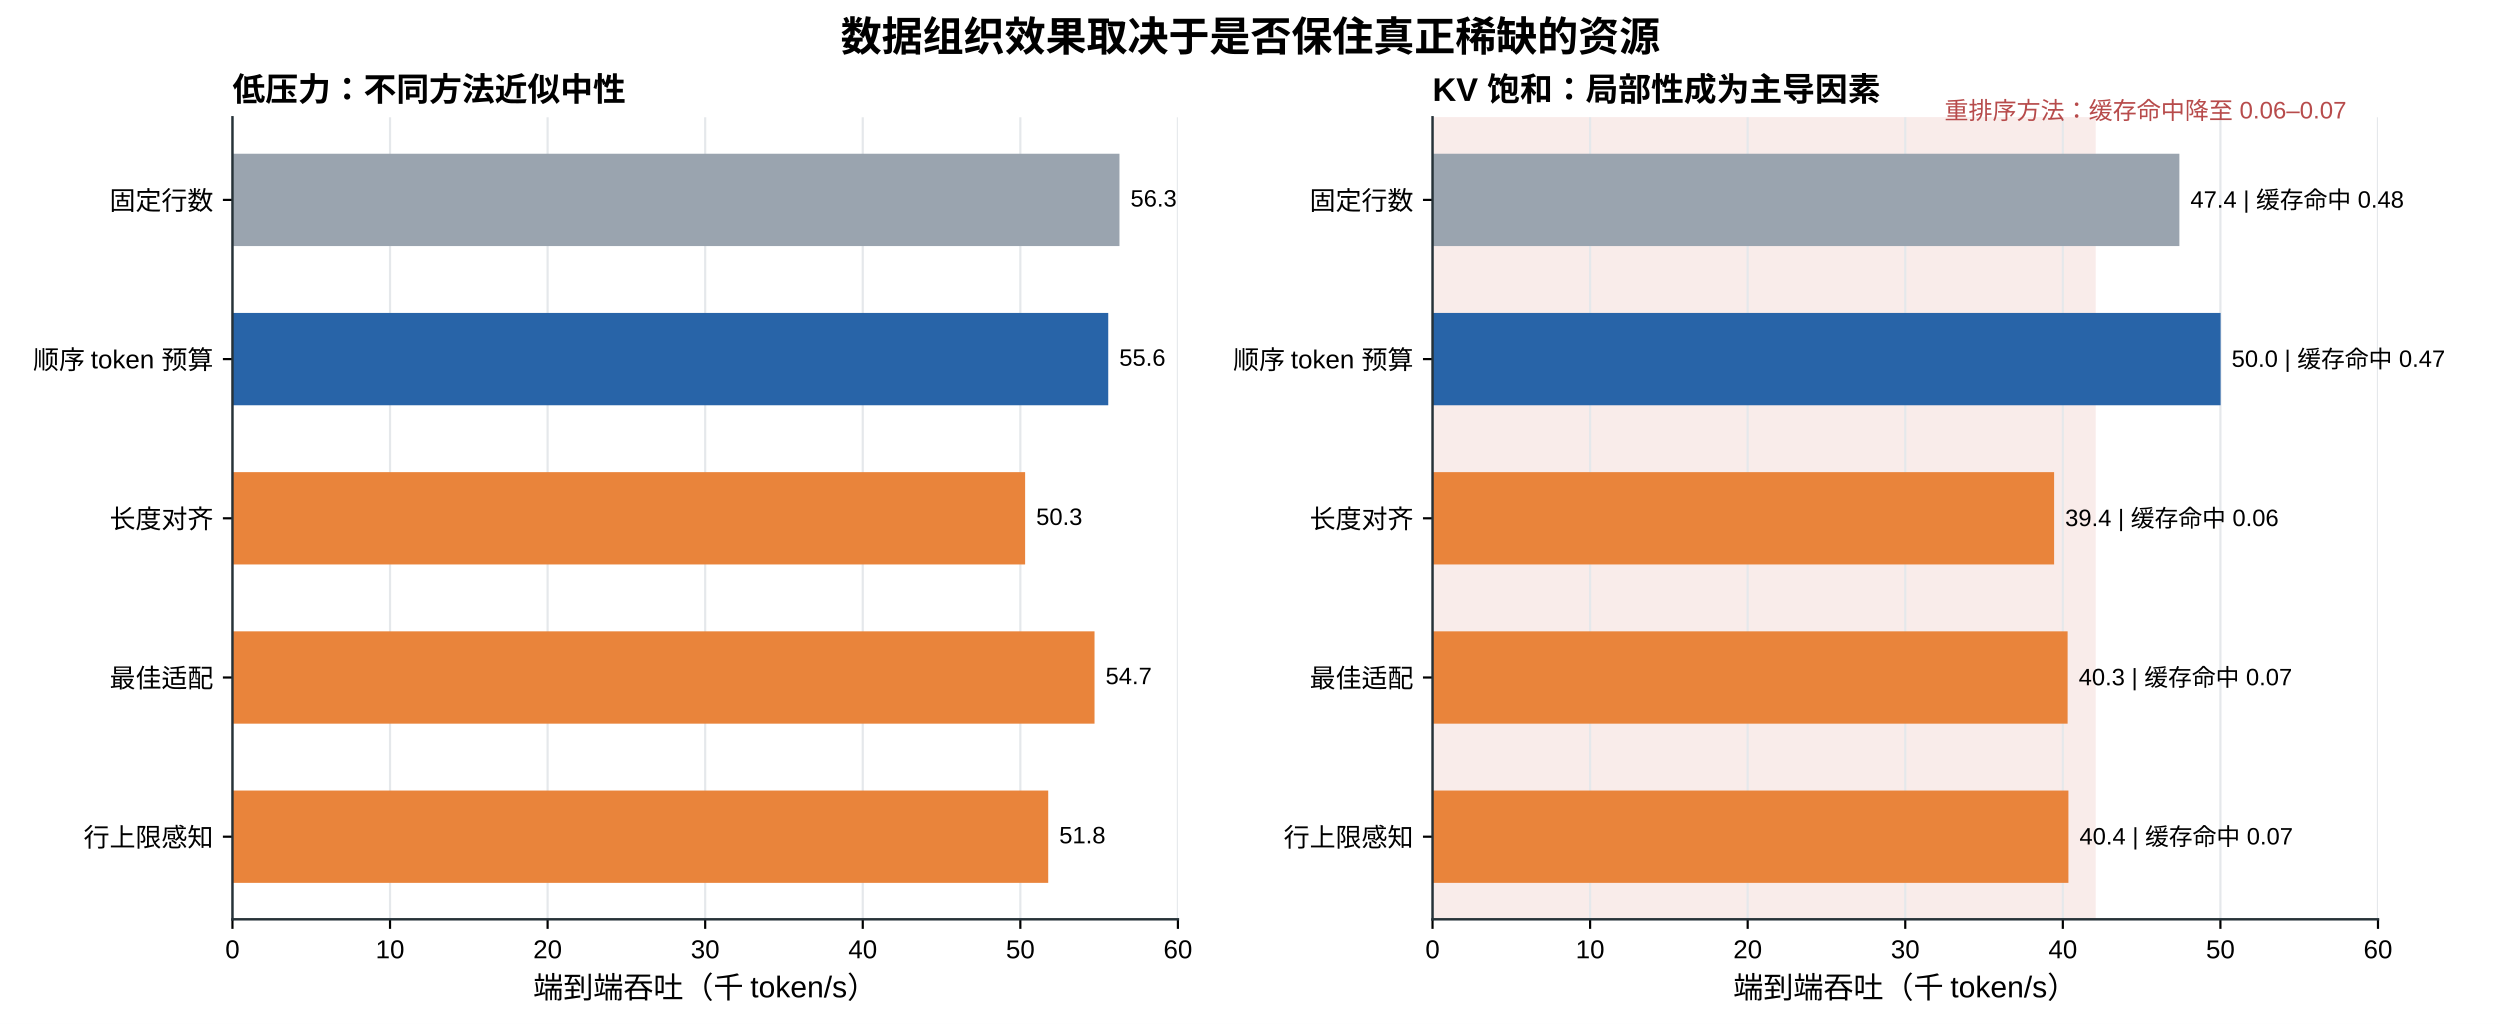
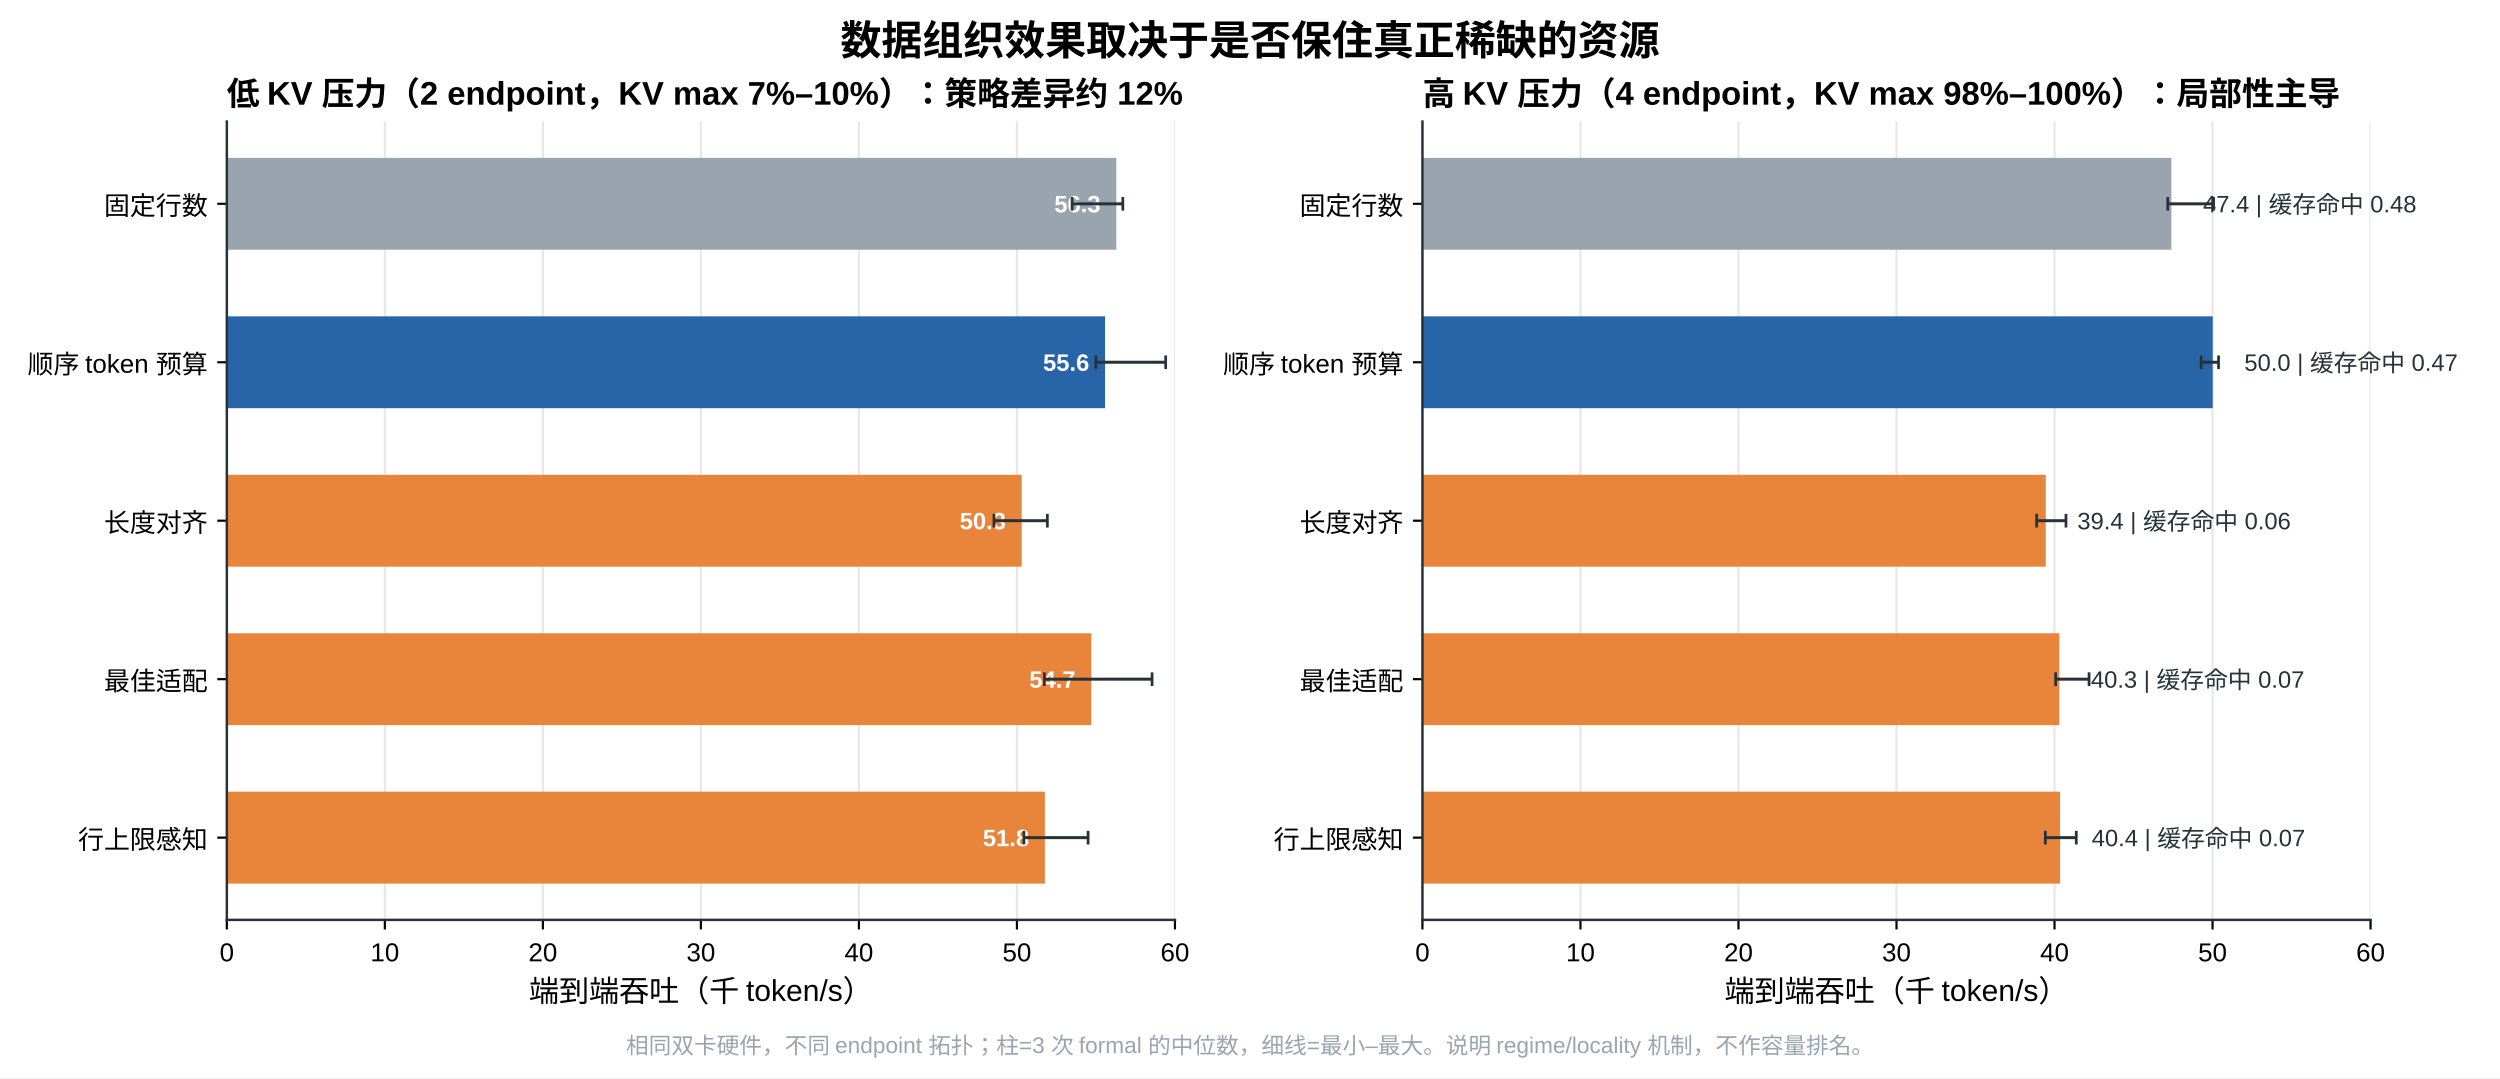
- <svg xmlns="http://www.w3.org/2000/svg" xmlns:xlink="http://www.w3.org/1999/xlink" width="915.304pt" height="374.88pt" viewBox="0 0 915.304 374.88" version="1.1">
+ <svg xmlns="http://www.w3.org/2000/svg" xmlns:xlink="http://www.w3.org/1999/xlink" width="915.599pt" height="394.842pt" viewBox="0 0 915.599 394.842" version="1.1">
  <defs>
    <style type="text/css">*{stroke-linejoin: round; stroke-linecap: butt}</style>
  </defs>
  <g id="figure_1">
    <g id="patch_1">
-       <path d="M 0 374.88 L 915.304 374.88 L 915.304 0 L 0 0 z " style="fill: #ffffff" />
+       <path d="M 0 394.842 L 915.599 394.842 L 915.599 0 L 0 0 z " style="fill: #ffffff" />
    </g>
    <g id="axes_1">
      <g id="patch_2">
-         <path d="M 85.107 336.575 L 431.259 336.575 L 431.259 42.942 L 85.107 42.942 z " style="fill: #ffffff" />
+         <path d="M 83.075 336.9 L 430.309 336.9 L 430.309 44.52 L 83.075 44.52 z " style="fill: #ffffff" />
      </g>
      <g id="matplotlib.axis_1">
        <g id="xtick_1">
          <g id="line2d_1">
-             <path d="M 85.107 336.575 L 85.107 42.942 " clip-path="url(#p4105b7ec2e)" style="fill: none; stroke: #e5e8eb; stroke-width: 0.8; stroke-linecap: square" />
+             <path d="M 83.075 336.9 L 83.075 44.52 " clip-path="url(#pd7be9c03d9)" style="fill: none; stroke: #e5e8eb; stroke-width: 0.8; stroke-linecap: square" />
          </g>
          <g id="line2d_2">
            <defs>
-               <path id="mad6294b785" d="M 0 0 L 0 3.5 " style="stroke: #000000; stroke-width: 0.8" />
+               <path id="m9844fd8e3f" d="M 0 0 L 0 3.5 " style="stroke: #000000; stroke-width: 0.8" />
            </defs>
            <g>
-               <use xlink:href="#mad6294b785" x="85.107" y="336.575" style="stroke: #000000; stroke-width: 0.8" />
+               <use xlink:href="#m9844fd8e3f" x="83.075" y="336.9" style="stroke: #000000; stroke-width: 0.8" />
            </g>
          </g>
          <g id="text_1">
-             <text style="font-size: 9.5px; font-family: 'PingFang SC', 'Hiragino Sans GB', 'Heiti SC', 'Arial', 'DejaVu Sans', 'Liberation Sans', sans-serif; text-anchor: middle" x="85.107" y="350.851" transform="rotate(-0 85.10711 350.8509)">0</text>
+             <text style="font-size: 9.5px; font-family: 'PingFang SC', 'Hiragino Sans GB', 'Heiti SC', 'Arial', 'DejaVu Sans', 'Liberation Sans', sans-serif; text-anchor: middle" x="83.075" y="352.07" transform="rotate(-0 83.075 352.0695)">0</text>
          </g>
        </g>
        <g id="xtick_2">
          <g id="line2d_3">
-             <path d="M 142.799 336.575 L 142.799 42.942 " clip-path="url(#p4105b7ec2e)" style="fill: none; stroke: #e5e8eb; stroke-width: 0.8; stroke-linecap: square" />
+             <path d="M 140.947 336.9 L 140.947 44.52 " clip-path="url(#pd7be9c03d9)" style="fill: none; stroke: #e5e8eb; stroke-width: 0.8; stroke-linecap: square" />
          </g>
          <g id="line2d_4">
            <g>
-               <use xlink:href="#mad6294b785" x="142.799" y="336.575" style="stroke: #000000; stroke-width: 0.8" />
+               <use xlink:href="#m9844fd8e3f" x="140.947" y="336.9" style="stroke: #000000; stroke-width: 0.8" />
            </g>
          </g>
          <g id="text_2">
-             <text style="font-size: 9.5px; font-family: 'PingFang SC', 'Hiragino Sans GB', 'Heiti SC', 'Arial', 'DejaVu Sans', 'Liberation Sans', sans-serif; text-anchor: middle" x="142.799" y="350.851" transform="rotate(-0 142.7991 350.8509)">10</text>
+             <text style="font-size: 9.5px; font-family: 'PingFang SC', 'Hiragino Sans GB', 'Heiti SC', 'Arial', 'DejaVu Sans', 'Liberation Sans', sans-serif; text-anchor: middle" x="140.947" y="352.07" transform="rotate(-0 140.9474 352.0695)">10</text>
          </g>
        </g>
        <g id="xtick_3">
          <g id="line2d_5">
-             <path d="M 200.491 336.575 L 200.491 42.942 " clip-path="url(#p4105b7ec2e)" style="fill: none; stroke: #e5e8eb; stroke-width: 0.8; stroke-linecap: square" />
+             <path d="M 198.82 336.9 L 198.82 44.52 " clip-path="url(#pd7be9c03d9)" style="fill: none; stroke: #e5e8eb; stroke-width: 0.8; stroke-linecap: square" />
          </g>
          <g id="line2d_6">
            <g>
-               <use xlink:href="#mad6294b785" x="200.491" y="336.575" style="stroke: #000000; stroke-width: 0.8" />
+               <use xlink:href="#m9844fd8e3f" x="198.82" y="336.9" style="stroke: #000000; stroke-width: 0.8" />
            </g>
          </g>
          <g id="text_3">
-             <text style="font-size: 9.5px; font-family: 'PingFang SC', 'Hiragino Sans GB', 'Heiti SC', 'Arial', 'DejaVu Sans', 'Liberation Sans', sans-serif; text-anchor: middle" x="200.491" y="350.851" transform="rotate(-0 200.4911 350.8509)">20</text>
+             <text style="font-size: 9.5px; font-family: 'PingFang SC', 'Hiragino Sans GB', 'Heiti SC', 'Arial', 'DejaVu Sans', 'Liberation Sans', sans-serif; text-anchor: middle" x="198.82" y="352.07" transform="rotate(-0 198.8197 352.0695)">20</text>
          </g>
        </g>
        <g id="xtick_4">
          <g id="line2d_7">
-             <path d="M 258.183 336.575 L 258.183 42.942 " clip-path="url(#p4105b7ec2e)" style="fill: none; stroke: #e5e8eb; stroke-width: 0.8; stroke-linecap: square" />
+             <path d="M 256.692 336.9 L 256.692 44.52 " clip-path="url(#pd7be9c03d9)" style="fill: none; stroke: #e5e8eb; stroke-width: 0.8; stroke-linecap: square" />
          </g>
          <g id="line2d_8">
            <g>
-               <use xlink:href="#mad6294b785" x="258.183" y="336.575" style="stroke: #000000; stroke-width: 0.8" />
+               <use xlink:href="#m9844fd8e3f" x="256.692" y="336.9" style="stroke: #000000; stroke-width: 0.8" />
            </g>
          </g>
          <g id="text_4">
-             <text style="font-size: 9.5px; font-family: 'PingFang SC', 'Hiragino Sans GB', 'Heiti SC', 'Arial', 'DejaVu Sans', 'Liberation Sans', sans-serif; text-anchor: middle" x="258.183" y="350.851" transform="rotate(-0 258.1832 350.8509)">30</text>
+             <text style="font-size: 9.5px; font-family: 'PingFang SC', 'Hiragino Sans GB', 'Heiti SC', 'Arial', 'DejaVu Sans', 'Liberation Sans', sans-serif; text-anchor: middle" x="256.692" y="352.07" transform="rotate(-0 256.6921 352.0695)">30</text>
          </g>
        </g>
        <g id="xtick_5">
          <g id="line2d_9">
-             <path d="M 315.875 336.575 L 315.875 42.942 " clip-path="url(#p4105b7ec2e)" style="fill: none; stroke: #e5e8eb; stroke-width: 0.8; stroke-linecap: square" />
+             <path d="M 314.565 336.9 L 314.565 44.52 " clip-path="url(#pd7be9c03d9)" style="fill: none; stroke: #e5e8eb; stroke-width: 0.8; stroke-linecap: square" />
          </g>
          <g id="line2d_10">
            <g>
-               <use xlink:href="#mad6294b785" x="315.875" y="336.575" style="stroke: #000000; stroke-width: 0.8" />
+               <use xlink:href="#m9844fd8e3f" x="314.565" y="336.9" style="stroke: #000000; stroke-width: 0.8" />
            </g>
          </g>
          <g id="text_5">
-             <text style="font-size: 9.5px; font-family: 'PingFang SC', 'Hiragino Sans GB', 'Heiti SC', 'Arial', 'DejaVu Sans', 'Liberation Sans', sans-serif; text-anchor: middle" x="315.875" y="350.851" transform="rotate(-0 315.8752 350.8509)">40</text>
+             <text style="font-size: 9.5px; font-family: 'PingFang SC', 'Hiragino Sans GB', 'Heiti SC', 'Arial', 'DejaVu Sans', 'Liberation Sans', sans-serif; text-anchor: middle" x="314.565" y="352.07" transform="rotate(-0 314.5645 352.0695)">40</text>
          </g>
        </g>
        <g id="xtick_6">
          <g id="line2d_11">
-             <path d="M 373.567 336.575 L 373.567 42.942 " clip-path="url(#p4105b7ec2e)" style="fill: none; stroke: #e5e8eb; stroke-width: 0.8; stroke-linecap: square" />
+             <path d="M 372.437 336.9 L 372.437 44.52 " clip-path="url(#pd7be9c03d9)" style="fill: none; stroke: #e5e8eb; stroke-width: 0.8; stroke-linecap: square" />
          </g>
          <g id="line2d_12">
            <g>
-               <use xlink:href="#mad6294b785" x="373.567" y="336.575" style="stroke: #000000; stroke-width: 0.8" />
+               <use xlink:href="#m9844fd8e3f" x="372.437" y="336.9" style="stroke: #000000; stroke-width: 0.8" />
            </g>
          </g>
          <g id="text_6">
-             <text style="font-size: 9.5px; font-family: 'PingFang SC', 'Hiragino Sans GB', 'Heiti SC', 'Arial', 'DejaVu Sans', 'Liberation Sans', sans-serif; text-anchor: middle" x="373.567" y="350.851" transform="rotate(-0 373.5672 350.8509)">50</text>
+             <text style="font-size: 9.5px; font-family: 'PingFang SC', 'Hiragino Sans GB', 'Heiti SC', 'Arial', 'DejaVu Sans', 'Liberation Sans', sans-serif; text-anchor: middle" x="372.437" y="352.07" transform="rotate(-0 372.4369 352.0695)">50</text>
          </g>
        </g>
        <g id="xtick_7">
          <g id="line2d_13">
-             <path d="M 431.259 336.575 L 431.259 42.942 " clip-path="url(#p4105b7ec2e)" style="fill: none; stroke: #e5e8eb; stroke-width: 0.8; stroke-linecap: square" />
+             <path d="M 430.309 336.9 L 430.309 44.52 " clip-path="url(#pd7be9c03d9)" style="fill: none; stroke: #e5e8eb; stroke-width: 0.8; stroke-linecap: square" />
          </g>
          <g id="line2d_14">
            <g>
-               <use xlink:href="#mad6294b785" x="431.259" y="336.575" style="stroke: #000000; stroke-width: 0.8" />
+               <use xlink:href="#m9844fd8e3f" x="430.309" y="336.9" style="stroke: #000000; stroke-width: 0.8" />
            </g>
          </g>
          <g id="text_7">
-             <text style="font-size: 9.5px; font-family: 'PingFang SC', 'Hiragino Sans GB', 'Heiti SC', 'Arial', 'DejaVu Sans', 'Liberation Sans', sans-serif; text-anchor: middle" x="431.259" y="350.851" transform="rotate(-0 431.2592 350.8509)">60</text>
+             <text style="font-size: 9.5px; font-family: 'PingFang SC', 'Hiragino Sans GB', 'Heiti SC', 'Arial', 'DejaVu Sans', 'Liberation Sans', sans-serif; text-anchor: middle" x="430.309" y="352.07" transform="rotate(-0 430.3093 352.0695)">60</text>
          </g>
        </g>
        <g id="text_8">
-           <text style="font-size: 11px; font-family: 'PingFang SC', 'Hiragino Sans GB', 'Heiti SC', 'Arial', 'DejaVu Sans', 'Liberation Sans', sans-serif; text-anchor: middle" x="258.183" y="365.435" transform="rotate(-0 258.1832 365.4348)">端到端吞吐（千 token/s）</text>
+           <text style="font-size: 11px; font-family: 'PingFang SC', 'Hiragino Sans GB', 'Heiti SC', 'Arial', 'DejaVu Sans', 'Liberation Sans', sans-serif; text-anchor: middle" x="256.692" y="366.86" transform="rotate(-0 256.6921 366.8595)">端到端吞吐（千 token/s）</text>
        </g>
      </g>
      <g id="matplotlib.axis_2">
        <g id="ytick_1">
          <g id="line2d_15">
            <defs>
-               <path id="md3d736ee32" d="M 0 0 L -3.5 0 " style="stroke: #000000; stroke-width: 0.8" />
+               <path id="m4d1feb2f48" d="M 0 0 L -3.5 0 " style="stroke: #000000; stroke-width: 0.8" />
            </defs>
            <g>
-               <use xlink:href="#md3d736ee32" x="85.107" y="73.191" style="stroke: #000000; stroke-width: 0.8" />
+               <use xlink:href="#m4d1feb2f48" x="83.075" y="74.641" style="stroke: #000000; stroke-width: 0.8" />
            </g>
          </g>
          <g id="text_9">
-             <text style="font-size: 9.5px; font-family: 'PingFang SC', 'Hiragino Sans GB', 'Heiti SC', 'Arial', 'DejaVu Sans', 'Liberation Sans', sans-serif; text-anchor: end" x="78.107" y="76.829" transform="rotate(-0 78.10711 76.82912)">固定行数</text>
+             <text style="font-size: 9.5px; font-family: 'PingFang SC', 'Hiragino Sans GB', 'Heiti SC', 'Arial', 'DejaVu Sans', 'Liberation Sans', sans-serif; text-anchor: end" x="76.075" y="78.726" transform="rotate(-0 76.075 78.72551)">固定行数</text>
          </g>
        </g>
        <g id="ytick_2">
          <g id="line2d_16">
            <g>
-               <use xlink:href="#md3d736ee32" x="85.107" y="131.475" style="stroke: #000000; stroke-width: 0.8" />
+               <use xlink:href="#m4d1feb2f48" x="83.075" y="132.675" style="stroke: #000000; stroke-width: 0.8" />
            </g>
          </g>
          <g id="text_10">
-             <text style="font-size: 9.5px; font-family: 'PingFang SC', 'Hiragino Sans GB', 'Heiti SC', 'Arial', 'DejaVu Sans', 'Liberation Sans', sans-serif; text-anchor: end" x="78.107" y="135.113" transform="rotate(-0 78.10711 135.1127)">顺序 token 预算</text>
+             <text style="font-size: 9.5px; font-family: 'PingFang SC', 'Hiragino Sans GB', 'Heiti SC', 'Arial', 'DejaVu Sans', 'Liberation Sans', sans-serif; text-anchor: end" x="76.075" y="136.76" transform="rotate(-0 76.075 136.7603)">顺序 token 预算</text>
          </g>
        </g>
        <g id="ytick_3">
          <g id="line2d_17">
            <g>
-               <use xlink:href="#md3d736ee32" x="85.107" y="189.758" style="stroke: #000000; stroke-width: 0.8" />
+               <use xlink:href="#m4d1feb2f48" x="83.075" y="190.71" style="stroke: #000000; stroke-width: 0.8" />
            </g>
          </g>
          <g id="text_11">
-             <text style="font-size: 9.5px; font-family: 'PingFang SC', 'Hiragino Sans GB', 'Heiti SC', 'Arial', 'DejaVu Sans', 'Liberation Sans', sans-serif; text-anchor: end" x="78.107" y="193.396" transform="rotate(-0 78.10711 193.3963)">长度对齐</text>
+             <text style="font-size: 9.5px; font-family: 'PingFang SC', 'Hiragino Sans GB', 'Heiti SC', 'Arial', 'DejaVu Sans', 'Liberation Sans', sans-serif; text-anchor: end" x="76.075" y="194.795" transform="rotate(-0 76.075 194.795)">长度对齐</text>
          </g>
        </g>
        <g id="ytick_4">
          <g id="line2d_18">
            <g>
-               <use xlink:href="#md3d736ee32" x="85.107" y="248.042" style="stroke: #000000; stroke-width: 0.8" />
+               <use xlink:href="#m4d1feb2f48" x="83.075" y="248.745" style="stroke: #000000; stroke-width: 0.8" />
            </g>
          </g>
          <g id="text_12">
-             <text style="font-size: 9.5px; font-family: 'PingFang SC', 'Hiragino Sans GB', 'Heiti SC', 'Arial', 'DejaVu Sans', 'Liberation Sans', sans-serif; text-anchor: end" x="78.107" y="251.68" transform="rotate(-0 78.10711 251.6799)">最佳适配</text>
+             <text style="font-size: 9.5px; font-family: 'PingFang SC', 'Hiragino Sans GB', 'Heiti SC', 'Arial', 'DejaVu Sans', 'Liberation Sans', sans-serif; text-anchor: end" x="76.075" y="252.83" transform="rotate(-0 76.075 252.8297)">最佳适配</text>
          </g>
        </g>
        <g id="ytick_5">
          <g id="line2d_19">
            <g>
-               <use xlink:href="#md3d736ee32" x="85.107" y="306.325" style="stroke: #000000; stroke-width: 0.8" />
+               <use xlink:href="#m4d1feb2f48" x="83.075" y="306.779" style="stroke: #000000; stroke-width: 0.8" />
            </g>
          </g>
          <g id="text_13">
-             <text style="font-size: 9.5px; font-family: 'PingFang SC', 'Hiragino Sans GB', 'Heiti SC', 'Arial', 'DejaVu Sans', 'Liberation Sans', sans-serif; text-anchor: end" x="78.107" y="309.964" transform="rotate(-0 78.10711 309.9635)">行上限感知</text>
+             <text style="font-size: 9.5px; font-family: 'PingFang SC', 'Hiragino Sans GB', 'Heiti SC', 'Arial', 'DejaVu Sans', 'Liberation Sans', sans-serif; text-anchor: end" x="76.075" y="310.864" transform="rotate(-0 76.075 310.8645)">行上限感知</text>
          </g>
        </g>
      </g>
      <g id="patch_3">
-         <path d="M 85.107 90.093 L 409.862 90.093 L 409.862 56.289 L 85.107 56.289 z " clip-path="url(#p4105b7ec2e)" style="fill: #9aa4af" />
+         <path d="M 83.075 91.471 L 408.845 91.471 L 408.845 57.81 L 83.075 57.81 z " clip-path="url(#pd7be9c03d9)" style="fill: #9aa4af" />
      </g>
      <g id="patch_4">
-         <path d="M 85.107 148.377 L 405.752 148.377 L 405.752 114.572 L 85.107 114.572 z " clip-path="url(#p4105b7ec2e)" style="fill: #2864a8" />
+         <path d="M 83.075 149.505 L 404.722 149.505 L 404.722 115.845 L 83.075 115.845 z " clip-path="url(#pd7be9c03d9)" style="fill: #2864a8" />
      </g>
      <g id="patch_5">
-         <path d="M 85.107 206.66 L 375.319 206.66 L 375.319 172.856 L 85.107 172.856 z " clip-path="url(#p4105b7ec2e)" style="fill: #e9843b" />
+         <path d="M 83.075 207.54 L 374.194 207.54 L 374.194 173.88 L 83.075 173.88 z " clip-path="url(#pd7be9c03d9)" style="fill: #e9843b" />
      </g>
      <g id="patch_6">
-         <path d="M 85.107 264.944 L 400.731 264.944 L 400.731 231.139 L 85.107 231.139 z " clip-path="url(#p4105b7ec2e)" style="fill: #e9843b" />
+         <path d="M 83.075 265.575 L 399.686 265.575 L 399.686 231.915 L 83.075 231.915 z " clip-path="url(#pd7be9c03d9)" style="fill: #e9843b" />
      </g>
      <g id="patch_7">
-         <path d="M 85.107 323.228 L 383.775 323.228 L 383.775 289.423 L 85.107 289.423 z " clip-path="url(#p4105b7ec2e)" style="fill: #e9843b" />
+         <path d="M 83.075 323.61 L 382.677 323.61 L 382.677 289.949 L 83.075 289.949 z " clip-path="url(#pd7be9c03d9)" style="fill: #e9843b" />
      </g>
      <g id="patch_8">
-         <path d="M 85.107 336.575 L 85.107 42.942 " style="fill: none; stroke: #263238; stroke-width: 0.9; stroke-linejoin: miter; stroke-linecap: square" />
+         <path d="M 83.075 336.9 L 83.075 44.52 " style="fill: none; stroke: #263238; stroke-width: 0.9; stroke-linejoin: miter; stroke-linecap: square" />
      </g>
      <g id="patch_9">
-         <path d="M 85.107 336.575 L 431.259 336.575 " style="fill: none; stroke: #263238; stroke-width: 0.9; stroke-linejoin: miter; stroke-linecap: square" />
+         <path d="M 83.075 336.9 L 430.309 336.9 " style="fill: none; stroke: #263238; stroke-width: 0.9; stroke-linejoin: miter; stroke-linecap: square" />
      </g>
      <g id="text_14">
-         <text style="font-size: 8.7px; font-family: 'PingFang SC', 'Hiragino Sans GB', 'Heiti SC', 'Arial', 'DejaVu Sans', 'Liberation Sans', sans-serif; text-anchor: start" x="413.9" y="75.635" transform="rotate(-0 413.9004 75.63508)">56.3</text>
+         <text style="font-weight: 600; font-size: 8.7px; font-family: 'PingFang SC', 'Hiragino Sans GB', 'Heiti SC', 'Arial', 'DejaVu Sans', 'Liberation Sans', sans-serif; text-anchor: end; fill: #ffffff" x="403.058" y="77.773" transform="rotate(-0 403.0579 77.77251)">56.3</text>
      </g>
      <g id="text_15">
-         <text style="font-size: 8.7px; font-family: 'PingFang SC', 'Hiragino Sans GB', 'Heiti SC', 'Arial', 'DejaVu Sans', 'Liberation Sans', sans-serif; text-anchor: start" x="409.791" y="133.919" transform="rotate(-0 409.7906 133.9187)">55.6</text>
+         <text style="font-weight: 600; font-size: 8.7px; font-family: 'PingFang SC', 'Hiragino Sans GB', 'Heiti SC', 'Arial', 'DejaVu Sans', 'Liberation Sans', sans-serif; text-anchor: end; fill: #ffffff" x="398.935" y="135.807" transform="rotate(-0 398.9352 135.8073)">55.6</text>
      </g>
      <g id="text_16">
-         <text style="font-size: 8.7px; font-family: 'PingFang SC', 'Hiragino Sans GB', 'Heiti SC', 'Arial', 'DejaVu Sans', 'Liberation Sans', sans-serif; text-anchor: start" x="379.357" y="192.202" transform="rotate(-0 379.357 192.2023)">50.3</text>
+         <text style="font-weight: 600; font-size: 8.7px; font-family: 'PingFang SC', 'Hiragino Sans GB', 'Heiti SC', 'Arial', 'DejaVu Sans', 'Liberation Sans', sans-serif; text-anchor: end; fill: #ffffff" x="368.406" y="193.842" transform="rotate(-0 368.4065 193.842)">50.3</text>
      </g>
      <g id="text_17">
-         <text style="font-size: 8.7px; font-family: 'PingFang SC', 'Hiragino Sans GB', 'Heiti SC', 'Arial', 'DejaVu Sans', 'Liberation Sans', sans-serif; text-anchor: start" x="404.77" y="250.486" transform="rotate(-0 404.7698 250.4859)">54.7</text>
+         <text style="font-weight: 600; font-size: 8.7px; font-family: 'PingFang SC', 'Hiragino Sans GB', 'Heiti SC', 'Arial', 'DejaVu Sans', 'Liberation Sans', sans-serif; text-anchor: end; fill: #ffffff" x="393.899" y="251.877" transform="rotate(-0 393.8987 251.8767)">54.7</text>
      </g>
      <g id="text_18">
-         <text style="font-size: 8.7px; font-family: 'PingFang SC', 'Hiragino Sans GB', 'Heiti SC', 'Arial', 'DejaVu Sans', 'Liberation Sans', sans-serif; text-anchor: start" x="387.814" y="308.769" transform="rotate(-0 387.8139 308.7695)">51.8</text>
+         <text style="font-weight: 600; font-size: 8.7px; font-family: 'PingFang SC', 'Hiragino Sans GB', 'Heiti SC', 'Arial', 'DejaVu Sans', 'Liberation Sans', sans-serif; text-anchor: end; fill: #ffffff" x="376.89" y="309.911" transform="rotate(-0 376.8898 309.9115)">51.8</text>
      </g>
      <g id="text_19">
-         <text style="font-weight: 700; font-size: 12px; font-family: 'PingFang SC', 'Hiragino Sans GB', 'Heiti SC', 'Arial', 'DejaVu Sans', 'Liberation Sans', sans-serif; text-anchor: start" x="85.107" y="36.942" transform="rotate(-0 85.10711 36.94173)">低压力：不同方法近似中性</text>
+         <text style="font-weight: 700; font-size: 12px; font-family: 'PingFang SC', 'Hiragino Sans GB', 'Heiti SC', 'Arial', 'DejaVu Sans', 'Liberation Sans', sans-serif; text-anchor: start" x="83.075" y="38.52" transform="rotate(-0 83.075 38.52048)">低 KV 压力（2 endpoint，KV max 7%–10%）：策略差异约 12%</text>
+       </g>
+       <g id="LineCollection_1">
+         <path d="M 392.65 74.641 L 411.223 74.641 " clip-path="url(#pd7be9c03d9)" style="fill: none; stroke: #263238; stroke-width: 1.1" />
+       </g>
+       <g id="line2d_20">
+         <defs>
+           <path id="m10a7e74b43" d="M 0 2.5 L 0 -2.5 " style="stroke: #263238" />
+         </defs>
+         <g clip-path="url(#pd7be9c03d9)">
+           <use xlink:href="#m10a7e74b43" x="392.65" y="74.641" style="fill: #1f77b4; stroke: #263238" />
+         </g>
+       </g>
+       <g id="line2d_21">
+         <g clip-path="url(#pd7be9c03d9)">
+           <use xlink:href="#m10a7e74b43" x="411.223" y="74.641" style="fill: #1f77b4; stroke: #263238" />
+         </g>
+       </g>
+       <g id="LineCollection_2">
+         <path d="M 401.355 132.675 L 426.916 132.675 " clip-path="url(#pd7be9c03d9)" style="fill: none; stroke: #263238; stroke-width: 1.1" />
+       </g>
+       <g id="line2d_22">
+         <g clip-path="url(#pd7be9c03d9)">
+           <use xlink:href="#m10a7e74b43" x="401.355" y="132.675" style="fill: #1f77b4; stroke: #263238" />
+         </g>
+       </g>
+       <g id="line2d_23">
+         <g clip-path="url(#pd7be9c03d9)">
+           <use xlink:href="#m10a7e74b43" x="426.916" y="132.675" style="fill: #1f77b4; stroke: #263238" />
+         </g>
+       </g>
+       <g id="LineCollection_3">
+         <path d="M 364.027 190.71 L 383.588 190.71 " clip-path="url(#pd7be9c03d9)" style="fill: none; stroke: #263238; stroke-width: 1.1" />
+       </g>
+       <g id="line2d_24">
+         <g clip-path="url(#pd7be9c03d9)">
+           <use xlink:href="#m10a7e74b43" x="364.027" y="190.71" style="fill: #1f77b4; stroke: #263238" />
+         </g>
+       </g>
+       <g id="line2d_25">
+         <g clip-path="url(#pd7be9c03d9)">
+           <use xlink:href="#m10a7e74b43" x="383.588" y="190.71" style="fill: #1f77b4; stroke: #263238" />
+         </g>
+       </g>
+       <g id="LineCollection_4">
+         <path d="M 382.493 248.745 L 421.935 248.745 " clip-path="url(#pd7be9c03d9)" style="fill: none; stroke: #263238; stroke-width: 1.1" />
+       </g>
+       <g id="line2d_26">
+         <g clip-path="url(#pd7be9c03d9)">
+           <use xlink:href="#m10a7e74b43" x="382.493" y="248.745" style="fill: #1f77b4; stroke: #263238" />
+         </g>
+       </g>
+       <g id="line2d_27">
+         <g clip-path="url(#pd7be9c03d9)">
+           <use xlink:href="#m10a7e74b43" x="421.935" y="248.745" style="fill: #1f77b4; stroke: #263238" />
+         </g>
+       </g>
+       <g id="LineCollection_5">
+         <path d="M 374.998 306.779 L 398.504 306.779 " clip-path="url(#pd7be9c03d9)" style="fill: none; stroke: #263238; stroke-width: 1.1" />
+       </g>
+       <g id="line2d_28">
+         <g clip-path="url(#pd7be9c03d9)">
+           <use xlink:href="#m10a7e74b43" x="374.998" y="306.779" style="fill: #1f77b4; stroke: #263238" />
+         </g>
+       </g>
+       <g id="line2d_29">
+         <g clip-path="url(#pd7be9c03d9)">
+           <use xlink:href="#m10a7e74b43" x="398.504" y="306.779" style="fill: #1f77b4; stroke: #263238" />
+         </g>
      </g>
    </g>
    <g id="axes_2">
      <g id="patch_10">
-         <path d="M 524.48 336.575 L 870.632 336.575 L 870.632 42.942 L 524.48 42.942 z " style="fill: #ffffff" />
-       </g>
-       <g id="patch_11">
-         <path d="M 524.48 336.575 L 766.787 336.575 L 766.787 42.942 L 524.48 42.942 z " clip-path="url(#p7ef37d809c)" style="fill: #f9ecea; stroke: #f9ecea; stroke-linejoin: miter" />
+         <path d="M 520.956 336.9 L 868.191 336.9 L 868.191 44.52 L 520.956 44.52 z " style="fill: #ffffff" />
      </g>
      <g id="matplotlib.axis_3">
        <g id="xtick_8">
-           <g id="line2d_20">
-             <path d="M 524.48 336.575 L 524.48 42.942 " clip-path="url(#p7ef37d809c)" style="fill: none; stroke: #e5e8eb; stroke-width: 0.8; stroke-linecap: square" />
-           </g>
-           <g id="line2d_21">
-             <g>
-               <use xlink:href="#mad6294b785" x="524.48" y="336.575" style="stroke: #000000; stroke-width: 0.8" />
+           <g id="line2d_30">
+             <path d="M 520.956 336.9 L 520.956 44.52 " clip-path="url(#p044d801755)" style="fill: none; stroke: #e5e8eb; stroke-width: 0.8; stroke-linecap: square" />
+           </g>
+           <g id="line2d_31">
+             <g>
+               <use xlink:href="#m9844fd8e3f" x="520.956" y="336.9" style="stroke: #000000; stroke-width: 0.8" />
            </g>
          </g>
          <g id="text_20">
-             <text style="font-size: 9.5px; font-family: 'PingFang SC', 'Hiragino Sans GB', 'Heiti SC', 'Arial', 'DejaVu Sans', 'Liberation Sans', sans-serif; text-anchor: middle" x="524.48" y="350.851" transform="rotate(-0 524.4801 350.8509)">0</text>
+             <text style="font-size: 9.5px; font-family: 'PingFang SC', 'Hiragino Sans GB', 'Heiti SC', 'Arial', 'DejaVu Sans', 'Liberation Sans', sans-serif; text-anchor: middle" x="520.956" y="352.07" transform="rotate(-0 520.9562 352.0695)">0</text>
          </g>
        </g>
        <g id="xtick_9">
-           <g id="line2d_22">
-             <path d="M 582.172 336.575 L 582.172 42.942 " clip-path="url(#p7ef37d809c)" style="fill: none; stroke: #e5e8eb; stroke-width: 0.8; stroke-linecap: square" />
-           </g>
-           <g id="line2d_23">
-             <g>
-               <use xlink:href="#mad6294b785" x="582.172" y="336.575" style="stroke: #000000; stroke-width: 0.8" />
+           <g id="line2d_32">
+             <path d="M 578.829 336.9 L 578.829 44.52 " clip-path="url(#p044d801755)" style="fill: none; stroke: #e5e8eb; stroke-width: 0.8; stroke-linecap: square" />
+           </g>
+           <g id="line2d_33">
+             <g>
+               <use xlink:href="#m9844fd8e3f" x="578.829" y="336.9" style="stroke: #000000; stroke-width: 0.8" />
            </g>
          </g>
          <g id="text_21">
-             <text style="font-size: 9.5px; font-family: 'PingFang SC', 'Hiragino Sans GB', 'Heiti SC', 'Arial', 'DejaVu Sans', 'Liberation Sans', sans-serif; text-anchor: middle" x="582.172" y="350.851" transform="rotate(-0 582.1721 350.8509)">10</text>
+             <text style="font-size: 9.5px; font-family: 'PingFang SC', 'Hiragino Sans GB', 'Heiti SC', 'Arial', 'DejaVu Sans', 'Liberation Sans', sans-serif; text-anchor: middle" x="578.829" y="352.07" transform="rotate(-0 578.8286 352.0695)">10</text>
          </g>
        </g>
        <g id="xtick_10">
-           <g id="line2d_24">
-             <path d="M 639.864 336.575 L 639.864 42.942 " clip-path="url(#p7ef37d809c)" style="fill: none; stroke: #e5e8eb; stroke-width: 0.8; stroke-linecap: square" />
-           </g>
-           <g id="line2d_25">
-             <g>
-               <use xlink:href="#mad6294b785" x="639.864" y="336.575" style="stroke: #000000; stroke-width: 0.8" />
+           <g id="line2d_34">
+             <path d="M 636.701 336.9 L 636.701 44.52 " clip-path="url(#p044d801755)" style="fill: none; stroke: #e5e8eb; stroke-width: 0.8; stroke-linecap: square" />
+           </g>
+           <g id="line2d_35">
+             <g>
+               <use xlink:href="#m9844fd8e3f" x="636.701" y="336.9" style="stroke: #000000; stroke-width: 0.8" />
            </g>
          </g>
          <g id="text_22">
-             <text style="font-size: 9.5px; font-family: 'PingFang SC', 'Hiragino Sans GB', 'Heiti SC', 'Arial', 'DejaVu Sans', 'Liberation Sans', sans-serif; text-anchor: middle" x="639.864" y="350.851" transform="rotate(-0 639.8641 350.8509)">20</text>
+             <text style="font-size: 9.5px; font-family: 'PingFang SC', 'Hiragino Sans GB', 'Heiti SC', 'Arial', 'DejaVu Sans', 'Liberation Sans', sans-serif; text-anchor: middle" x="636.701" y="352.07" transform="rotate(-0 636.701 352.0695)">20</text>
          </g>
        </g>
        <g id="xtick_11">
-           <g id="line2d_26">
-             <path d="M 697.556 336.575 L 697.556 42.942 " clip-path="url(#p7ef37d809c)" style="fill: none; stroke: #e5e8eb; stroke-width: 0.8; stroke-linecap: square" />
-           </g>
-           <g id="line2d_27">
-             <g>
-               <use xlink:href="#mad6294b785" x="697.556" y="336.575" style="stroke: #000000; stroke-width: 0.8" />
+           <g id="line2d_36">
+             <path d="M 694.573 336.9 L 694.573 44.52 " clip-path="url(#p044d801755)" style="fill: none; stroke: #e5e8eb; stroke-width: 0.8; stroke-linecap: square" />
+           </g>
+           <g id="line2d_37">
+             <g>
+               <use xlink:href="#m9844fd8e3f" x="694.573" y="336.9" style="stroke: #000000; stroke-width: 0.8" />
            </g>
          </g>
          <g id="text_23">
-             <text style="font-size: 9.5px; font-family: 'PingFang SC', 'Hiragino Sans GB', 'Heiti SC', 'Arial', 'DejaVu Sans', 'Liberation Sans', sans-serif; text-anchor: middle" x="697.556" y="350.851" transform="rotate(-0 697.5562 350.8509)">30</text>
+             <text style="font-size: 9.5px; font-family: 'PingFang SC', 'Hiragino Sans GB', 'Heiti SC', 'Arial', 'DejaVu Sans', 'Liberation Sans', sans-serif; text-anchor: middle" x="694.573" y="352.07" transform="rotate(-0 694.5734 352.0695)">30</text>
          </g>
        </g>
        <g id="xtick_12">
-           <g id="line2d_28">
-             <path d="M 755.248 336.575 L 755.248 42.942 " clip-path="url(#p7ef37d809c)" style="fill: none; stroke: #e5e8eb; stroke-width: 0.8; stroke-linecap: square" />
-           </g>
-           <g id="line2d_29">
-             <g>
-               <use xlink:href="#mad6294b785" x="755.248" y="336.575" style="stroke: #000000; stroke-width: 0.8" />
+           <g id="line2d_38">
+             <path d="M 752.446 336.9 L 752.446 44.52 " clip-path="url(#p044d801755)" style="fill: none; stroke: #e5e8eb; stroke-width: 0.8; stroke-linecap: square" />
+           </g>
+           <g id="line2d_39">
+             <g>
+               <use xlink:href="#m9844fd8e3f" x="752.446" y="336.9" style="stroke: #000000; stroke-width: 0.8" />
            </g>
          </g>
          <g id="text_24">
-             <text style="font-size: 9.5px; font-family: 'PingFang SC', 'Hiragino Sans GB', 'Heiti SC', 'Arial', 'DejaVu Sans', 'Liberation Sans', sans-serif; text-anchor: middle" x="755.248" y="350.851" transform="rotate(-0 755.2482 350.8509)">40</text>
+             <text style="font-size: 9.5px; font-family: 'PingFang SC', 'Hiragino Sans GB', 'Heiti SC', 'Arial', 'DejaVu Sans', 'Liberation Sans', sans-serif; text-anchor: middle" x="752.446" y="352.07" transform="rotate(-0 752.4458 352.0695)">40</text>
          </g>
        </g>
        <g id="xtick_13">
-           <g id="line2d_30">
-             <path d="M 812.94 336.575 L 812.94 42.942 " clip-path="url(#p7ef37d809c)" style="fill: none; stroke: #e5e8eb; stroke-width: 0.8; stroke-linecap: square" />
-           </g>
-           <g id="line2d_31">
-             <g>
-               <use xlink:href="#mad6294b785" x="812.94" y="336.575" style="stroke: #000000; stroke-width: 0.8" />
+           <g id="line2d_40">
+             <path d="M 810.318 336.9 L 810.318 44.52 " clip-path="url(#p044d801755)" style="fill: none; stroke: #e5e8eb; stroke-width: 0.8; stroke-linecap: square" />
+           </g>
+           <g id="line2d_41">
+             <g>
+               <use xlink:href="#m9844fd8e3f" x="810.318" y="336.9" style="stroke: #000000; stroke-width: 0.8" />
            </g>
          </g>
          <g id="text_25">
-             <text style="font-size: 9.5px; font-family: 'PingFang SC', 'Hiragino Sans GB', 'Heiti SC', 'Arial', 'DejaVu Sans', 'Liberation Sans', sans-serif; text-anchor: middle" x="812.94" y="350.851" transform="rotate(-0 812.9402 350.8509)">50</text>
+             <text style="font-size: 9.5px; font-family: 'PingFang SC', 'Hiragino Sans GB', 'Heiti SC', 'Arial', 'DejaVu Sans', 'Liberation Sans', sans-serif; text-anchor: middle" x="810.318" y="352.07" transform="rotate(-0 810.3181 352.0695)">50</text>
          </g>
        </g>
        <g id="xtick_14">
-           <g id="line2d_32">
-             <path d="M 870.632 336.575 L 870.632 42.942 " clip-path="url(#p7ef37d809c)" style="fill: none; stroke: #e5e8eb; stroke-width: 0.8; stroke-linecap: square" />
-           </g>
-           <g id="line2d_33">
-             <g>
-               <use xlink:href="#mad6294b785" x="870.632" y="336.575" style="stroke: #000000; stroke-width: 0.8" />
+           <g id="line2d_42">
+             <path d="M 868.191 336.9 L 868.191 44.52 " clip-path="url(#p044d801755)" style="fill: none; stroke: #e5e8eb; stroke-width: 0.8; stroke-linecap: square" />
+           </g>
+           <g id="line2d_43">
+             <g>
+               <use xlink:href="#m9844fd8e3f" x="868.191" y="336.9" style="stroke: #000000; stroke-width: 0.8" />
            </g>
          </g>
          <g id="text_26">
-             <text style="font-size: 9.5px; font-family: 'PingFang SC', 'Hiragino Sans GB', 'Heiti SC', 'Arial', 'DejaVu Sans', 'Liberation Sans', sans-serif; text-anchor: middle" x="870.632" y="350.851" transform="rotate(-0 870.6322 350.8509)">60</text>
+             <text style="font-size: 9.5px; font-family: 'PingFang SC', 'Hiragino Sans GB', 'Heiti SC', 'Arial', 'DejaVu Sans', 'Liberation Sans', sans-serif; text-anchor: middle" x="868.191" y="352.07" transform="rotate(-0 868.1905 352.0695)">60</text>
          </g>
        </g>
        <g id="text_27">
-           <text style="font-size: 11px; font-family: 'PingFang SC', 'Hiragino Sans GB', 'Heiti SC', 'Arial', 'DejaVu Sans', 'Liberation Sans', sans-serif; text-anchor: middle" x="697.556" y="365.435" transform="rotate(-0 697.5562 365.4348)">端到端吞吐（千 token/s）</text>
+           <text style="font-size: 11px; font-family: 'PingFang SC', 'Hiragino Sans GB', 'Heiti SC', 'Arial', 'DejaVu Sans', 'Liberation Sans', sans-serif; text-anchor: middle" x="694.573" y="366.86" transform="rotate(-0 694.5734 366.8595)">端到端吞吐（千 token/s）</text>
        </g>
      </g>
      <g id="matplotlib.axis_4">
        <g id="ytick_6">
-           <g id="line2d_34">
-             <g>
-               <use xlink:href="#md3d736ee32" x="524.48" y="73.191" style="stroke: #000000; stroke-width: 0.8" />
+           <g id="line2d_44">
+             <g>
+               <use xlink:href="#m4d1feb2f48" x="520.956" y="74.641" style="stroke: #000000; stroke-width: 0.8" />
            </g>
          </g>
          <g id="text_28">
-             <text style="font-size: 9.5px; font-family: 'PingFang SC', 'Hiragino Sans GB', 'Heiti SC', 'Arial', 'DejaVu Sans', 'Liberation Sans', sans-serif; text-anchor: end" x="517.48" y="76.829" transform="rotate(-0 517.4801 76.82912)">固定行数</text>
+             <text style="font-size: 9.5px; font-family: 'PingFang SC', 'Hiragino Sans GB', 'Heiti SC', 'Arial', 'DejaVu Sans', 'Liberation Sans', sans-serif; text-anchor: end" x="513.956" y="78.726" transform="rotate(-0 513.9562 78.72551)">固定行数</text>
          </g>
        </g>
        <g id="ytick_7">
-           <g id="line2d_35">
-             <g>
-               <use xlink:href="#md3d736ee32" x="524.48" y="131.475" style="stroke: #000000; stroke-width: 0.8" />
+           <g id="line2d_45">
+             <g>
+               <use xlink:href="#m4d1feb2f48" x="520.956" y="132.675" style="stroke: #000000; stroke-width: 0.8" />
            </g>
          </g>
          <g id="text_29">
-             <text style="font-size: 9.5px; font-family: 'PingFang SC', 'Hiragino Sans GB', 'Heiti SC', 'Arial', 'DejaVu Sans', 'Liberation Sans', sans-serif; text-anchor: end" x="517.48" y="135.113" transform="rotate(-0 517.4801 135.1127)">顺序 token 预算</text>
+             <text style="font-size: 9.5px; font-family: 'PingFang SC', 'Hiragino Sans GB', 'Heiti SC', 'Arial', 'DejaVu Sans', 'Liberation Sans', sans-serif; text-anchor: end" x="513.956" y="136.76" transform="rotate(-0 513.9562 136.7603)">顺序 token 预算</text>
          </g>
        </g>
        <g id="ytick_8">
-           <g id="line2d_36">
-             <g>
-               <use xlink:href="#md3d736ee32" x="524.48" y="189.758" style="stroke: #000000; stroke-width: 0.8" />
+           <g id="line2d_46">
+             <g>
+               <use xlink:href="#m4d1feb2f48" x="520.956" y="190.71" style="stroke: #000000; stroke-width: 0.8" />
            </g>
          </g>
          <g id="text_30">
-             <text style="font-size: 9.5px; font-family: 'PingFang SC', 'Hiragino Sans GB', 'Heiti SC', 'Arial', 'DejaVu Sans', 'Liberation Sans', sans-serif; text-anchor: end" x="517.48" y="193.396" transform="rotate(-0 517.4801 193.3963)">长度对齐</text>
+             <text style="font-size: 9.5px; font-family: 'PingFang SC', 'Hiragino Sans GB', 'Heiti SC', 'Arial', 'DejaVu Sans', 'Liberation Sans', sans-serif; text-anchor: end" x="513.956" y="194.795" transform="rotate(-0 513.9562 194.795)">长度对齐</text>
          </g>
        </g>
        <g id="ytick_9">
-           <g id="line2d_37">
-             <g>
-               <use xlink:href="#md3d736ee32" x="524.48" y="248.042" style="stroke: #000000; stroke-width: 0.8" />
+           <g id="line2d_47">
+             <g>
+               <use xlink:href="#m4d1feb2f48" x="520.956" y="248.745" style="stroke: #000000; stroke-width: 0.8" />
            </g>
          </g>
          <g id="text_31">
-             <text style="font-size: 9.5px; font-family: 'PingFang SC', 'Hiragino Sans GB', 'Heiti SC', 'Arial', 'DejaVu Sans', 'Liberation Sans', sans-serif; text-anchor: end" x="517.48" y="251.68" transform="rotate(-0 517.4801 251.6799)">最佳适配</text>
+             <text style="font-size: 9.5px; font-family: 'PingFang SC', 'Hiragino Sans GB', 'Heiti SC', 'Arial', 'DejaVu Sans', 'Liberation Sans', sans-serif; text-anchor: end" x="513.956" y="252.83" transform="rotate(-0 513.9562 252.8297)">最佳适配</text>
          </g>
        </g>
        <g id="ytick_10">
-           <g id="line2d_38">
-             <g>
-               <use xlink:href="#md3d736ee32" x="524.48" y="306.325" style="stroke: #000000; stroke-width: 0.8" />
+           <g id="line2d_48">
+             <g>
+               <use xlink:href="#m4d1feb2f48" x="520.956" y="306.779" style="stroke: #000000; stroke-width: 0.8" />
            </g>
          </g>
          <g id="text_32">
-             <text style="font-size: 9.5px; font-family: 'PingFang SC', 'Hiragino Sans GB', 'Heiti SC', 'Arial', 'DejaVu Sans', 'Liberation Sans', sans-serif; text-anchor: end" x="517.48" y="309.964" transform="rotate(-0 517.4801 309.9635)">行上限感知</text>
-           </g>
-         </g>
+             <text style="font-size: 9.5px; font-family: 'PingFang SC', 'Hiragino Sans GB', 'Heiti SC', 'Arial', 'DejaVu Sans', 'Liberation Sans', sans-serif; text-anchor: end" x="513.956" y="310.864" transform="rotate(-0 513.9562 310.8645)">行上限感知</text>
+           </g>
+         </g>
+       </g>
+       <g id="patch_11">
+         <path d="M 520.956 91.471 L 795.25 91.471 L 795.25 57.81 L 520.956 57.81 z " clip-path="url(#p044d801755)" style="fill: #9aa4af" />
      </g>
      <g id="patch_12">
-         <path d="M 524.48 90.093 L 797.919 90.093 L 797.919 56.289 L 524.48 56.289 z " clip-path="url(#p7ef37d809c)" style="fill: #9aa4af" />
+         <path d="M 520.956 149.505 L 810.39 149.505 L 810.39 115.845 L 520.956 115.845 z " clip-path="url(#p044d801755)" style="fill: #2864a8" />
      </g>
      <g id="patch_13">
-         <path d="M 524.48 148.377 L 813.012 148.377 L 813.012 114.572 L 524.48 114.572 z " clip-path="url(#p7ef37d809c)" style="fill: #2864a8" />
+         <path d="M 520.956 207.54 L 749.239 207.54 L 749.239 173.88 L 520.956 173.88 z " clip-path="url(#p044d801755)" style="fill: #e9843b" />
      </g>
      <g id="patch_14">
-         <path d="M 524.48 206.66 L 752.052 206.66 L 752.052 172.856 L 524.48 172.856 z " clip-path="url(#p7ef37d809c)" style="fill: #e9843b" />
+         <path d="M 520.956 265.575 L 754.202 265.575 L 754.202 231.915 L 520.956 231.915 z " clip-path="url(#p044d801755)" style="fill: #e9843b" />
      </g>
      <g id="patch_15">
-         <path d="M 524.48 264.944 L 756.999 264.944 L 756.999 231.139 L 524.48 231.139 z " clip-path="url(#p7ef37d809c)" style="fill: #e9843b" />
+         <path d="M 520.956 323.61 L 754.496 323.61 L 754.496 289.949 L 520.956 289.949 z " clip-path="url(#p044d801755)" style="fill: #e9843b" />
      </g>
      <g id="patch_16">
-         <path d="M 524.48 323.228 L 757.292 323.228 L 757.292 289.423 L 524.48 289.423 z " clip-path="url(#p7ef37d809c)" style="fill: #e9843b" />
+         <path d="M 520.956 336.9 L 520.956 44.52 " style="fill: none; stroke: #263238; stroke-width: 0.9; stroke-linejoin: miter; stroke-linecap: square" />
      </g>
      <g id="patch_17">
-         <path d="M 524.48 336.575 L 524.48 42.942 " style="fill: none; stroke: #263238; stroke-width: 0.9; stroke-linejoin: miter; stroke-linecap: square" />
-       </g>
-       <g id="patch_18">
-         <path d="M 524.48 336.575 L 870.632 336.575 " style="fill: none; stroke: #263238; stroke-width: 0.9; stroke-linejoin: miter; stroke-linecap: square" />
+         <path d="M 520.956 336.9 L 868.191 336.9 " style="fill: none; stroke: #263238; stroke-width: 0.9; stroke-linejoin: miter; stroke-linecap: square" />
      </g>
      <g id="text_33">
-         <text style="font-size: 8.7px; font-family: 'PingFang SC', 'Hiragino Sans GB', 'Heiti SC', 'Arial', 'DejaVu Sans', 'Liberation Sans', sans-serif; text-anchor: start" x="801.957" y="76.044" transform="rotate(-0 801.9572 76.04425)">47.4  |  缓存命中 0.48</text>
+         <text style="font-size: 8.7px; font-family: 'PingFang SC', 'Hiragino Sans GB', 'Heiti SC', 'Arial', 'DejaVu Sans', 'Liberation Sans', sans-serif; text-anchor: start; fill: #263238" x="806.824" y="77.773" transform="rotate(-0 806.8242 77.77251)">47.4  |  缓存命中 0.48</text>
      </g>
      <g id="text_34">
-         <text style="font-size: 8.7px; font-family: 'PingFang SC', 'Hiragino Sans GB', 'Heiti SC', 'Arial', 'DejaVu Sans', 'Liberation Sans', sans-serif; text-anchor: start" x="817.05" y="134.328" transform="rotate(-0 817.0504 134.3279)">50.0  |  缓存命中 0.47</text>
+         <text style="font-size: 8.7px; font-family: 'PingFang SC', 'Hiragino Sans GB', 'Heiti SC', 'Arial', 'DejaVu Sans', 'Liberation Sans', sans-serif; text-anchor: start; fill: #263238" x="821.965" y="135.807" transform="rotate(-0 821.9646 135.8073)">50.0  |  缓存命中 0.47</text>
      </g>
      <g id="text_35">
-         <text style="font-size: 8.7px; font-family: 'PingFang SC', 'Hiragino Sans GB', 'Heiti SC', 'Arial', 'DejaVu Sans', 'Liberation Sans', sans-serif; text-anchor: start" x="756.09" y="192.611" transform="rotate(-0 756.0902 192.6115)">39.4  |  缓存命中 0.06</text>
+         <text style="font-size: 8.7px; font-family: 'PingFang SC', 'Hiragino Sans GB', 'Heiti SC', 'Arial', 'DejaVu Sans', 'Liberation Sans', sans-serif; text-anchor: start; fill: #263238" x="760.814" y="193.842" transform="rotate(-0 760.8138 193.842)">39.4  |  缓存命中 0.06</text>
      </g>
      <g id="text_36">
-         <text style="font-size: 8.7px; font-family: 'PingFang SC', 'Hiragino Sans GB', 'Heiti SC', 'Arial', 'DejaVu Sans', 'Liberation Sans', sans-serif; text-anchor: start" x="761.038" y="250.895" transform="rotate(-0 761.0376 250.8951)">40.3  |  缓存命中 0.07</text>
+         <text style="font-size: 8.7px; font-family: 'PingFang SC', 'Hiragino Sans GB', 'Heiti SC', 'Arial', 'DejaVu Sans', 'Liberation Sans', sans-serif; text-anchor: start; fill: #263238" x="765.777" y="251.877" transform="rotate(-0 765.7767 251.8767)">40.3  |  缓存命中 0.07</text>
      </g>
      <g id="text_37">
-         <text style="font-size: 8.7px; font-family: 'PingFang SC', 'Hiragino Sans GB', 'Heiti SC', 'Arial', 'DejaVu Sans', 'Liberation Sans', sans-serif; text-anchor: start" x="761.33" y="309.179" transform="rotate(-0 761.3305 309.1787)">40.4  |  缓存命中 0.07</text>
+         <text style="font-size: 8.7px; font-family: 'PingFang SC', 'Hiragino Sans GB', 'Heiti SC', 'Arial', 'DejaVu Sans', 'Liberation Sans', sans-serif; text-anchor: start; fill: #263238" x="766.07" y="309.911" transform="rotate(-0 766.0705 309.9115)">40.4  |  缓存命中 0.07</text>
      </g>
      <g id="text_38">
-         <text style="font-size: 8.8px; font-family: 'PingFang SC', 'Hiragino Sans GB', 'Heiti SC', 'Arial', 'DejaVu Sans', 'Liberation Sans', sans-serif; text-anchor: end; fill: #b74b4b" x="859.094" y="43.607" transform="rotate(-0 859.0938 43.60719)">重排序方法：缓存命中降至 0.06–0.07</text>
-       </g>
-       <g id="text_39">
-         <text style="font-weight: 700; font-size: 12px; font-family: 'PingFang SC', 'Hiragino Sans GB', 'Heiti SC', 'Arial', 'DejaVu Sans', 'Liberation Sans', sans-serif; text-anchor: start" x="524.48" y="36.942" transform="rotate(-0 524.4801 36.94173)">KV 饱和：局部性成为主导因素</text>
-       </g>
+         <text style="font-weight: 700; font-size: 12px; font-family: 'PingFang SC', 'Hiragino Sans GB', 'Heiti SC', 'Arial', 'DejaVu Sans', 'Liberation Sans', sans-serif; text-anchor: start" x="520.956" y="38.52" transform="rotate(-0 520.9562 38.52048)">高 KV 压力（4 endpoint，KV max 98%–100%）：局部性主导</text>
+       </g>
+       <g id="LineCollection_6">
+         <path d="M 793.916 74.641 L 810.709 74.641 " clip-path="url(#p044d801755)" style="fill: none; stroke: #263238; stroke-width: 1.1" />
+       </g>
+       <g id="line2d_49">
+         <g clip-path="url(#p044d801755)">
+           <use xlink:href="#m10a7e74b43" x="793.916" y="74.641" style="fill: #1f77b4; stroke: #263238" />
+         </g>
+       </g>
+       <g id="line2d_50">
+         <g clip-path="url(#p044d801755)">
+           <use xlink:href="#m10a7e74b43" x="810.709" y="74.641" style="fill: #1f77b4; stroke: #263238" />
+         </g>
+       </g>
+       <g id="LineCollection_7">
+         <path d="M 806.149 132.675 L 812.517 132.675 " clip-path="url(#p044d801755)" style="fill: none; stroke: #263238; stroke-width: 1.1" />
+       </g>
+       <g id="line2d_51">
+         <g clip-path="url(#p044d801755)">
+           <use xlink:href="#m10a7e74b43" x="806.149" y="132.675" style="fill: #1f77b4; stroke: #263238" />
+         </g>
+       </g>
+       <g id="line2d_52">
+         <g clip-path="url(#p044d801755)">
+           <use xlink:href="#m10a7e74b43" x="812.517" y="132.675" style="fill: #1f77b4; stroke: #263238" />
+         </g>
+       </g>
+       <g id="LineCollection_8">
+         <path d="M 745.905 190.71 L 756.643 190.71 " clip-path="url(#p044d801755)" style="fill: none; stroke: #263238; stroke-width: 1.1" />
+       </g>
+       <g id="line2d_53">
+         <g clip-path="url(#p044d801755)">
+           <use xlink:href="#m10a7e74b43" x="745.905" y="190.71" style="fill: #1f77b4; stroke: #263238" />
+         </g>
+       </g>
+       <g id="line2d_54">
+         <g clip-path="url(#p044d801755)">
+           <use xlink:href="#m10a7e74b43" x="756.643" y="190.71" style="fill: #1f77b4; stroke: #263238" />
+         </g>
+       </g>
+       <g id="LineCollection_9">
+         <path d="M 752.841 248.745 L 765.093 248.745 " clip-path="url(#p044d801755)" style="fill: none; stroke: #263238; stroke-width: 1.1" />
+       </g>
+       <g id="line2d_55">
+         <g clip-path="url(#p044d801755)">
+           <use xlink:href="#m10a7e74b43" x="752.841" y="248.745" style="fill: #1f77b4; stroke: #263238" />
+         </g>
+       </g>
+       <g id="line2d_56">
+         <g clip-path="url(#p044d801755)">
+           <use xlink:href="#m10a7e74b43" x="765.093" y="248.745" style="fill: #1f77b4; stroke: #263238" />
+         </g>
+       </g>
+       <g id="LineCollection_10">
+         <path d="M 749.068 306.779 L 760.414 306.779 " clip-path="url(#p044d801755)" style="fill: none; stroke: #263238; stroke-width: 1.1" />
+       </g>
+       <g id="line2d_57">
+         <g clip-path="url(#p044d801755)">
+           <use xlink:href="#m10a7e74b43" x="749.068" y="306.779" style="fill: #1f77b4; stroke: #263238" />
+         </g>
+       </g>
+       <g id="line2d_58">
+         <g clip-path="url(#p044d801755)">
+           <use xlink:href="#m10a7e74b43" x="760.414" y="306.779" style="fill: #1f77b4; stroke: #263238" />
+         </g>
+       </g>
+     </g>
+     <g id="text_39">
+       <text style="font-weight: 700; font-size: 15px; font-family: 'PingFang SC', 'Hiragino Sans GB', 'Heiti SC', 'Arial', 'DejaVu Sans', 'Liberation Sans', sans-serif; text-anchor: middle" x="457.8" y="20.1" transform="rotate(-0 457.7998 20.1)">数据组织效果取决于是否保住真正稀缺的资源</text>
    </g>
    <g id="text_40">
-       <text style="font-weight: 700; font-size: 15px; font-family: 'PingFang SC', 'Hiragino Sans GB', 'Heiti SC', 'Arial', 'DejaVu Sans', 'Liberation Sans', sans-serif; text-anchor: middle" x="457.8" y="18.689" transform="rotate(-0 457.7998 18.68906)">数据组织效果取决于是否保住真正稀缺的资源</text>
+       <text style="font-size: 8.3px; font-family: 'PingFang SC', 'Hiragino Sans GB', 'Heiti SC', 'Arial', 'DejaVu Sans', 'Liberation Sans', sans-serif; text-anchor: middle; fill: #9aa4af" x="457.8" y="385.882" transform="rotate(-0 457.7998 385.8818)">相同双卡硬件，不同 endpoint 拓扑；柱=3 次 formal 的中位数，细线=最小–最大。说明 regime/locality 机制，不作容量排名。</text>
    </g>
  </g>
  <defs>
-     <clipPath id="p4105b7ec2e">
-       <rect x="85.107" y="42.942" width="346.152" height="293.633" />
+     <clipPath id="pd7be9c03d9">
+       <rect x="83.075" y="44.52" width="347.234" height="292.379" />
    </clipPath>
-     <clipPath id="p7ef37d809c">
-       <rect x="524.48" y="42.942" width="346.152" height="293.633" />
+     <clipPath id="p044d801755">
+       <rect x="520.956" y="44.52" width="347.234" height="292.379" />
    </clipPath>
  </defs>
</svg>
